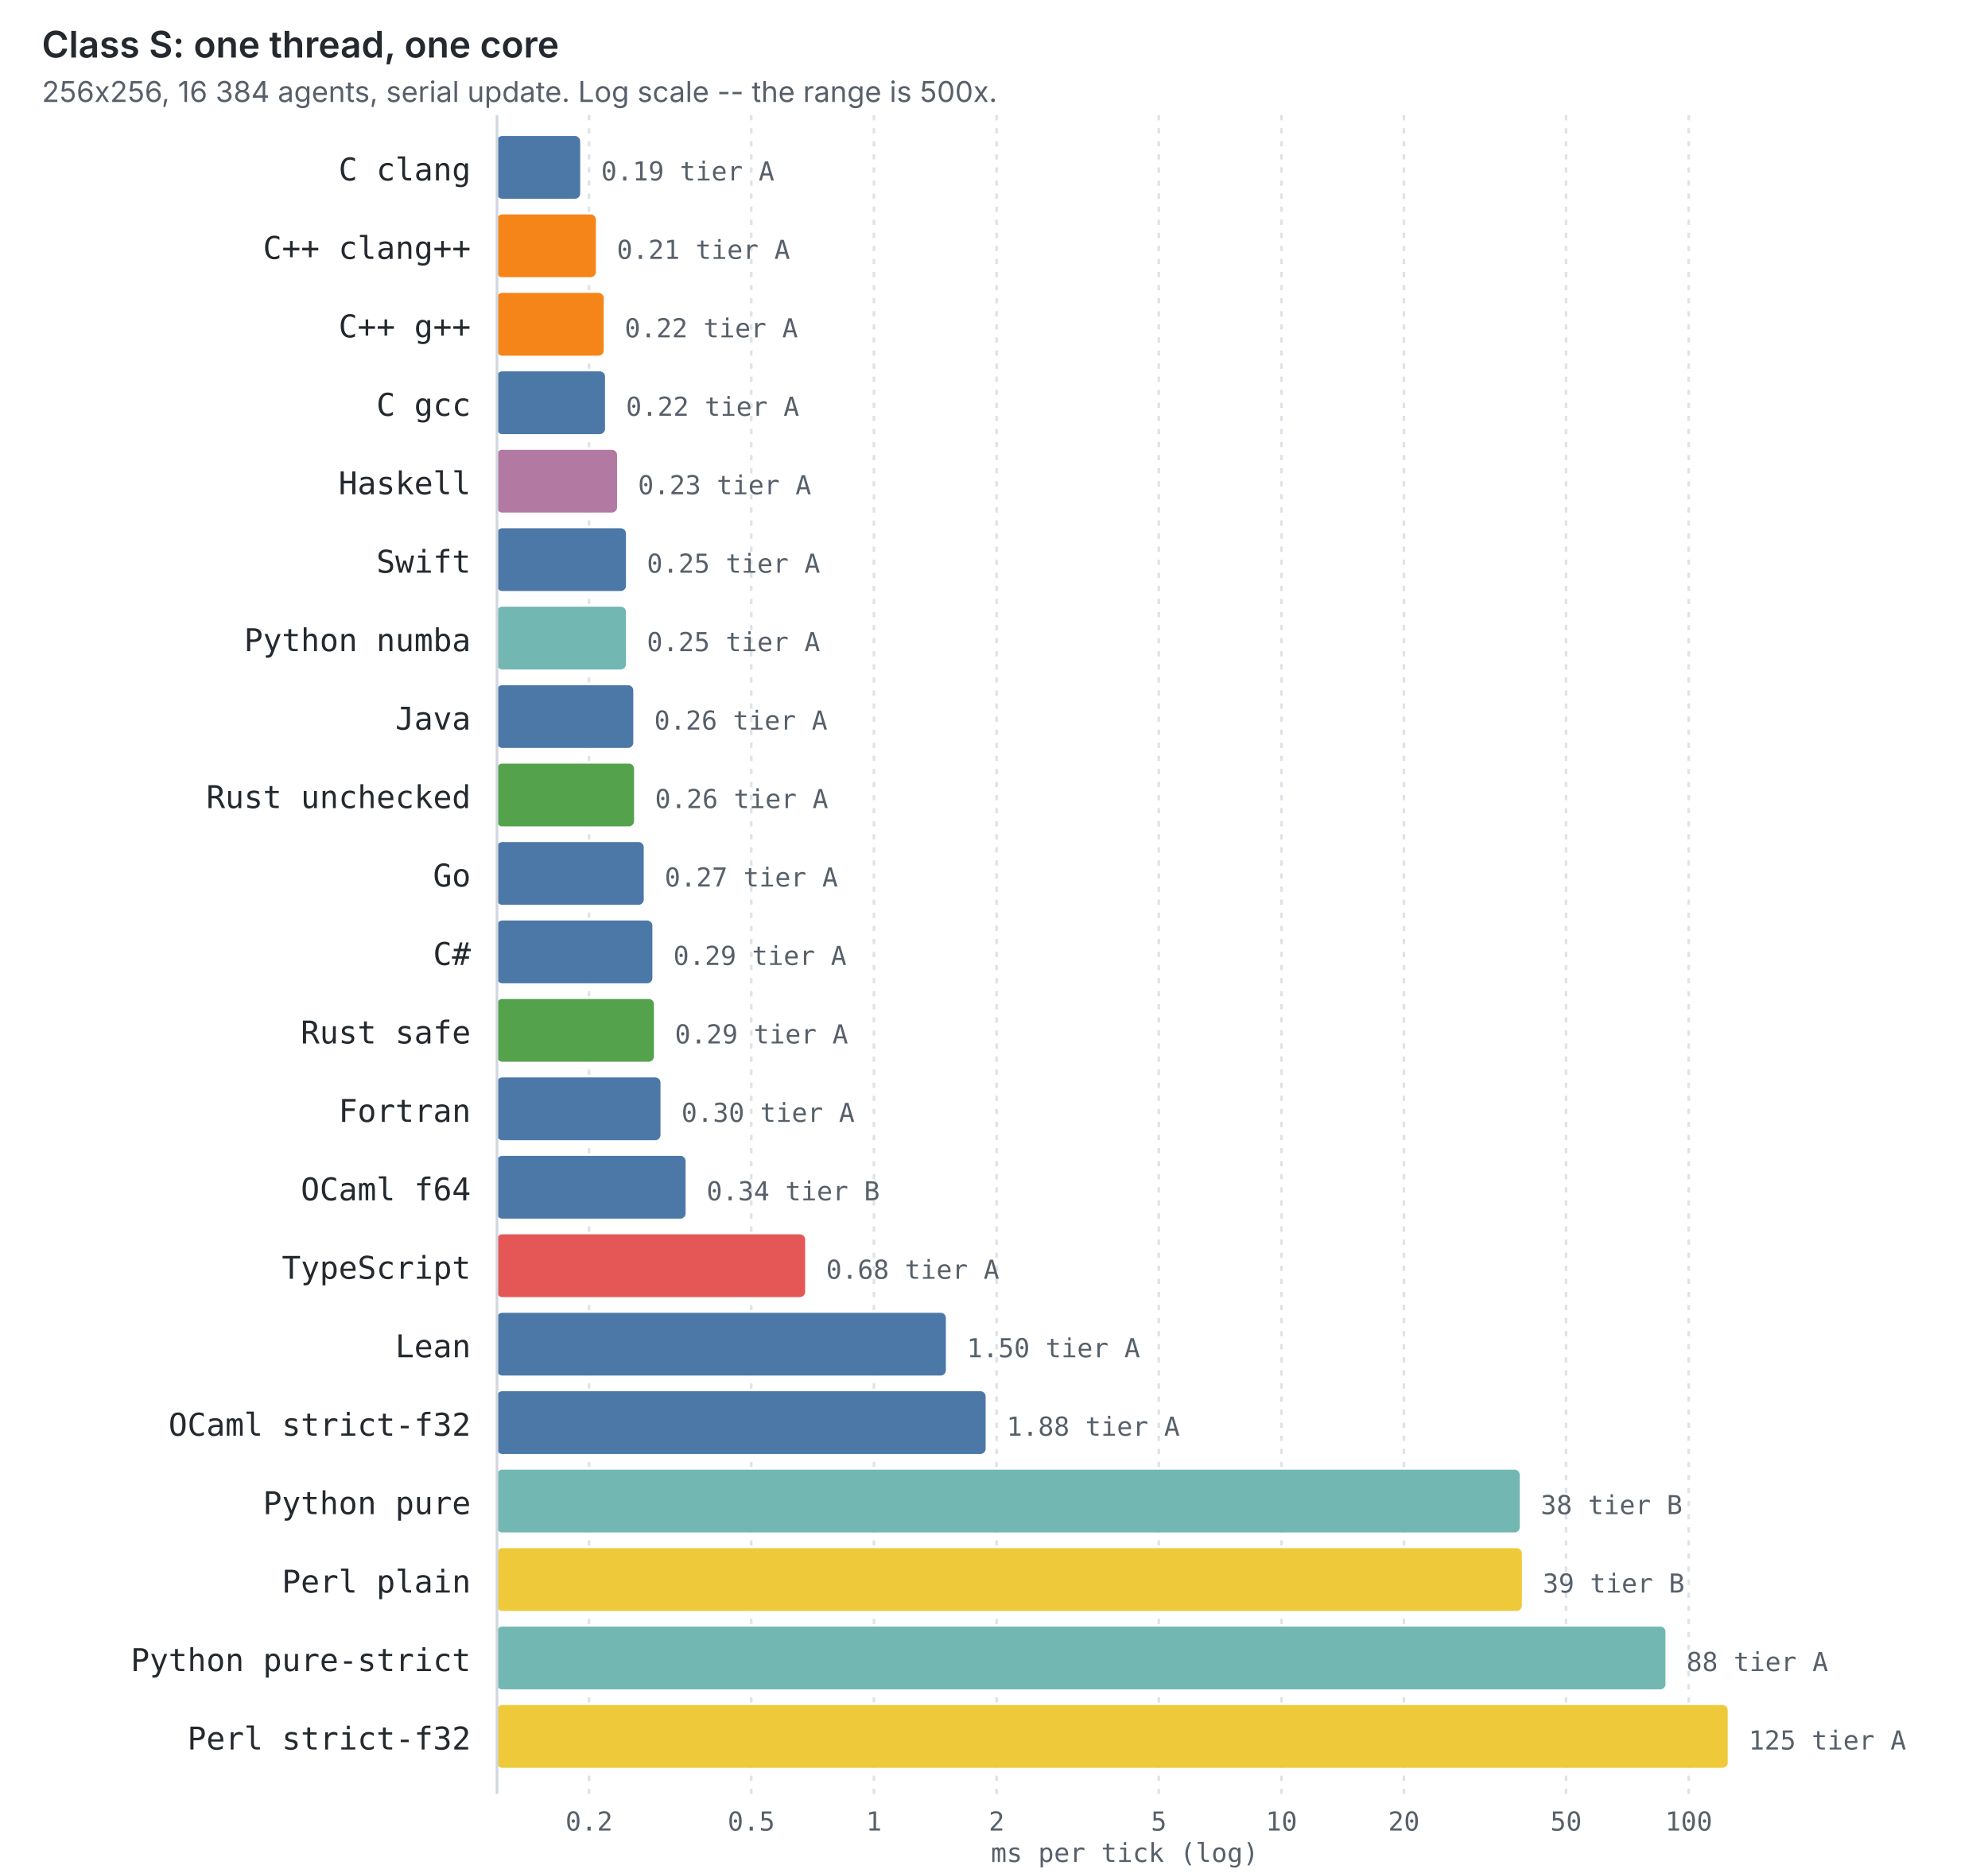
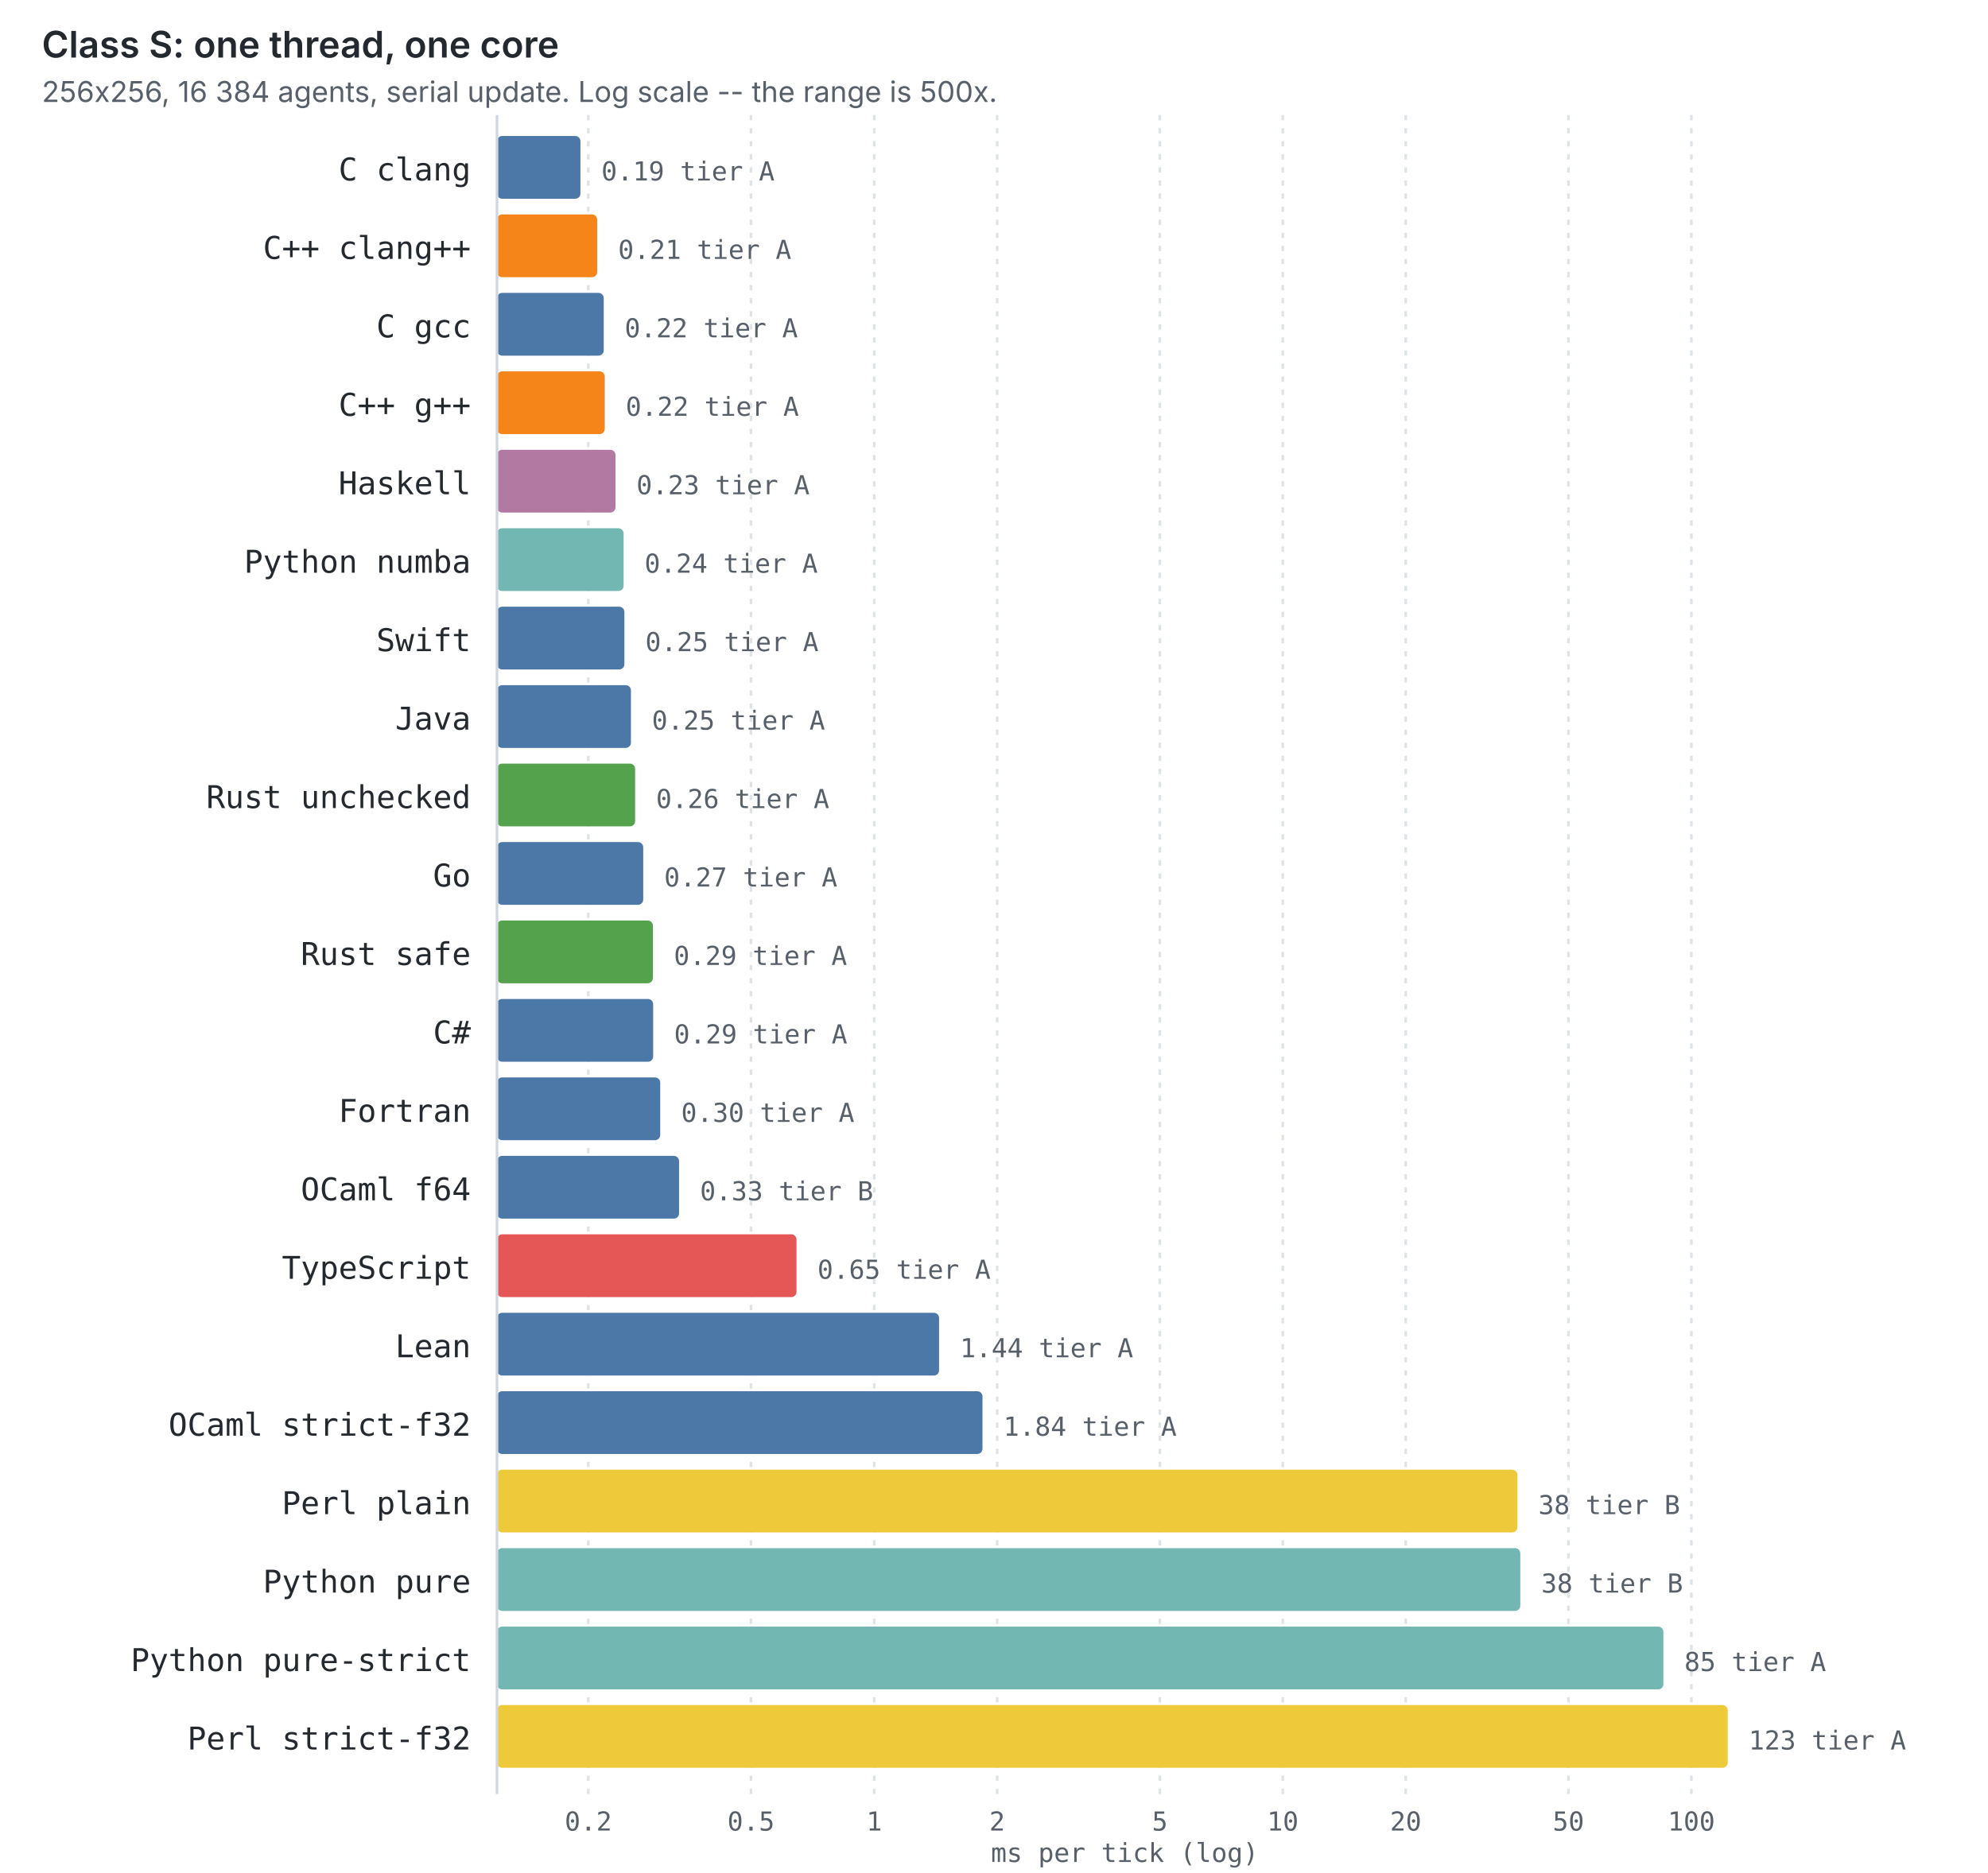
<svg xmlns="http://www.w3.org/2000/svg" viewBox="0 0 760 716" width="760" height="716" role="img" aria-label="Class S: one thread, one core">
  <style>
    .bg    { fill: none; }
    .lbl   { fill: #24292f; font: 12px ui-monospace, "SF Mono", Menlo, monospace; }
    .lbl-s { fill: #57606a; font: 10px ui-monospace, "SF Mono", Menlo, monospace; }
    .ttl   { fill: #24292f; font: 600 14px -apple-system, "Segoe UI", sans-serif; }
    .sub   { fill: #57606a; font: 11px -apple-system, "Segoe UI", sans-serif; }
    .axis  { stroke: #d0d7de; stroke-width: 1; }
    .grid  { stroke: #d0d7de; stroke-width: 1; stroke-dasharray: 2 3; opacity: .7; }
    @media (prefers-color-scheme: dark) {
      .lbl   { fill: #e6edf3; }
      .lbl-s { fill: #9198a1; }
      .ttl   { fill: #e6edf3; }
      .sub   { fill: #9198a1; }
      .axis  { stroke: #3d444d; }
      .grid  { stroke: #3d444d; }
    }
  </style>
  <text x="16" y="22" class="ttl">Class S: one thread, one core</text>
  <text x="16" y="39" class="sub">256x256, 16 384 agents, serial update. Log scale -- the range is 500x.</text>
-   <line x1="225.2" y1="44" x2="225.2" y2="686" class="grid" />
-   <text x="225.2" y="700" class="lbl-s" text-anchor="middle">0.2</text>
-   <line x1="287.2" y1="44" x2="287.2" y2="686" class="grid" />
-   <text x="287.2" y="700" class="lbl-s" text-anchor="middle">0.5</text>
-   <line x1="334.1" y1="44" x2="334.1" y2="686" class="grid" />
-   <text x="334.1" y="700" class="lbl-s" text-anchor="middle">1</text>
-   <line x1="381.0" y1="44" x2="381.0" y2="686" class="grid" />
-   <text x="381.0" y="700" class="lbl-s" text-anchor="middle">2</text>
-   <line x1="443.0" y1="44" x2="443.0" y2="686" class="grid" />
-   <text x="443.0" y="700" class="lbl-s" text-anchor="middle">5</text>
-   <line x1="489.9" y1="44" x2="489.9" y2="686" class="grid" />
-   <text x="489.9" y="700" class="lbl-s" text-anchor="middle">10</text>
-   <line x1="536.7" y1="44" x2="536.7" y2="686" class="grid" />
-   <text x="536.7" y="700" class="lbl-s" text-anchor="middle">20</text>
-   <line x1="598.7" y1="44" x2="598.7" y2="686" class="grid" />
-   <text x="598.7" y="700" class="lbl-s" text-anchor="middle">50</text>
-   <line x1="645.6" y1="44" x2="645.6" y2="686" class="grid" />
-   <text x="645.6" y="700" class="lbl-s" text-anchor="middle">100</text>
+   <line x1="224.9" y1="44" x2="224.9" y2="686" class="grid" />
+   <text x="224.9" y="700" class="lbl-s" text-anchor="middle">0.2</text>
+   <line x1="287.1" y1="44" x2="287.1" y2="686" class="grid" />
+   <text x="287.1" y="700" class="lbl-s" text-anchor="middle">0.5</text>
+   <line x1="334.2" y1="44" x2="334.2" y2="686" class="grid" />
+   <text x="334.2" y="700" class="lbl-s" text-anchor="middle">1</text>
+   <line x1="381.2" y1="44" x2="381.2" y2="686" class="grid" />
+   <text x="381.2" y="700" class="lbl-s" text-anchor="middle">2</text>
+   <line x1="443.4" y1="44" x2="443.4" y2="686" class="grid" />
+   <text x="443.4" y="700" class="lbl-s" text-anchor="middle">5</text>
+   <line x1="490.4" y1="44" x2="490.4" y2="686" class="grid" />
+   <text x="490.4" y="700" class="lbl-s" text-anchor="middle">10</text>
+   <line x1="537.4" y1="44" x2="537.4" y2="686" class="grid" />
+   <text x="537.4" y="700" class="lbl-s" text-anchor="middle">20</text>
+   <line x1="599.6" y1="44" x2="599.6" y2="686" class="grid" />
+   <text x="599.6" y="700" class="lbl-s" text-anchor="middle">50</text>
+   <line x1="646.6" y1="44" x2="646.6" y2="686" class="grid" />
+   <text x="646.6" y="700" class="lbl-s" text-anchor="middle">100</text>
  <text x="430" y="712" class="lbl-s" text-anchor="middle">ms per tick (log)</text>
  <text x="180" y="69" class="lbl" text-anchor="end">C clang</text>
-   <rect x="190" y="52" width="31.8" height="24" rx="2" fill="#4c78a8" />
-   <text x="229.8" y="69" class="lbl-s">0.19  tier A</text>
+   <rect x="190" y="52" width="31.9" height="24" rx="2" fill="#4c78a8" />
+   <text x="229.9" y="69" class="lbl-s">0.19  tier A</text>
  <text x="180" y="99" class="lbl" text-anchor="end">C++ clang++</text>
-   <rect x="190" y="82" width="37.8" height="24" rx="2" fill="#f58518" />
-   <text x="235.8" y="99" class="lbl-s">0.21  tier A</text>
-   <text x="180" y="129" class="lbl" text-anchor="end">C++ g++</text>
-   <rect x="190" y="112" width="40.8" height="24" rx="2" fill="#f58518" />
+   <rect x="190" y="82" width="38.3" height="24" rx="2" fill="#f58518" />
+   <text x="236.3" y="99" class="lbl-s">0.21  tier A</text>
+   <text x="180" y="129" class="lbl" text-anchor="end">C gcc</text>
+   <rect x="190" y="112" width="40.8" height="24" rx="2" fill="#4c78a8" />
  <text x="238.8" y="129" class="lbl-s">0.22  tier A</text>
-   <text x="180" y="159" class="lbl" text-anchor="end">C gcc</text>
-   <rect x="190" y="142" width="41.3" height="24" rx="2" fill="#4c78a8" />
-   <text x="239.3" y="159" class="lbl-s">0.22  tier A</text>
+   <text x="180" y="159" class="lbl" text-anchor="end">C++ g++</text>
+   <rect x="190" y="142" width="41.2" height="24" rx="2" fill="#f58518" />
+   <text x="239.2" y="159" class="lbl-s">0.22  tier A</text>
  <text x="180" y="189" class="lbl" text-anchor="end">Haskell</text>
-   <rect x="190" y="172" width="45.9" height="24" rx="2" fill="#b279a2" />
-   <text x="243.9" y="189" class="lbl-s">0.23  tier A</text>
-   <text x="180" y="219" class="lbl" text-anchor="end">Swift</text>
-   <rect x="190" y="202" width="49.3" height="24" rx="2" fill="#4c78a8" />
-   <text x="247.3" y="219" class="lbl-s">0.25  tier A</text>
-   <text x="180" y="249" class="lbl" text-anchor="end">Python numba</text>
-   <rect x="190" y="232" width="49.3" height="24" rx="2" fill="#72b7b2" />
-   <text x="247.3" y="249" class="lbl-s">0.25  tier A</text>
+   <rect x="190" y="172" width="45.3" height="24" rx="2" fill="#b279a2" />
+   <text x="243.3" y="189" class="lbl-s">0.23  tier A</text>
+   <text x="180" y="219" class="lbl" text-anchor="end">Python numba</text>
+   <rect x="190" y="202" width="48.4" height="24" rx="2" fill="#72b7b2" />
+   <text x="246.4" y="219" class="lbl-s">0.24  tier A</text>
+   <text x="180" y="249" class="lbl" text-anchor="end">Swift</text>
+   <rect x="190" y="232" width="48.7" height="24" rx="2" fill="#4c78a8" />
+   <text x="246.7" y="249" class="lbl-s">0.25  tier A</text>
  <text x="180" y="279" class="lbl" text-anchor="end">Java</text>
-   <rect x="190" y="262" width="52.1" height="24" rx="2" fill="#4c78a8" />
-   <text x="250.1" y="279" class="lbl-s">0.26  tier A</text>
+   <rect x="190" y="262" width="51.2" height="24" rx="2" fill="#4c78a8" />
+   <text x="249.2" y="279" class="lbl-s">0.25  tier A</text>
  <text x="180" y="309" class="lbl" text-anchor="end">Rust unchecked</text>
-   <rect x="190" y="292" width="52.4" height="24" rx="2" fill="#54a24b" />
-   <text x="250.4" y="309" class="lbl-s">0.26  tier A</text>
+   <rect x="190" y="292" width="52.8" height="24" rx="2" fill="#54a24b" />
+   <text x="250.8" y="309" class="lbl-s">0.26  tier A</text>
  <text x="180" y="339" class="lbl" text-anchor="end">Go</text>
-   <rect x="190" y="322" width="56.1" height="24" rx="2" fill="#4c78a8" />
-   <text x="254.1" y="339" class="lbl-s">0.27  tier A</text>
-   <text x="180" y="369" class="lbl" text-anchor="end">C#</text>
-   <rect x="190" y="352" width="59.4" height="24" rx="2" fill="#4c78a8" />
-   <text x="257.4" y="369" class="lbl-s">0.29  tier A</text>
-   <text x="180" y="399" class="lbl" text-anchor="end">Rust safe</text>
-   <rect x="190" y="382" width="60.0" height="24" rx="2" fill="#54a24b" />
-   <text x="258.0" y="399" class="lbl-s">0.29  tier A</text>
+   <rect x="190" y="322" width="55.9" height="24" rx="2" fill="#4c78a8" />
+   <text x="253.9" y="339" class="lbl-s">0.27  tier A</text>
+   <text x="180" y="369" class="lbl" text-anchor="end">Rust safe</text>
+   <rect x="190" y="352" width="59.6" height="24" rx="2" fill="#54a24b" />
+   <text x="257.6" y="369" class="lbl-s">0.29  tier A</text>
+   <text x="180" y="399" class="lbl" text-anchor="end">C#</text>
+   <rect x="190" y="382" width="59.7" height="24" rx="2" fill="#4c78a8" />
+   <text x="257.7" y="399" class="lbl-s">0.29  tier A</text>
  <text x="180" y="429" class="lbl" text-anchor="end">Fortran</text>
-   <rect x="190" y="412" width="62.5" height="24" rx="2" fill="#4c78a8" />
-   <text x="260.5" y="429" class="lbl-s">0.30  tier A</text>
+   <rect x="190" y="412" width="62.4" height="24" rx="2" fill="#4c78a8" />
+   <text x="260.4" y="429" class="lbl-s">0.30  tier A</text>
  <text x="180" y="459" class="lbl" text-anchor="end">OCaml f64</text>
-   <rect x="190" y="442" width="72.1" height="24" rx="2" fill="#4c78a8" />
-   <text x="270.1" y="459" class="lbl-s">0.34  tier B</text>
+   <rect x="190" y="442" width="69.6" height="24" rx="2" fill="#4c78a8" />
+   <text x="267.6" y="459" class="lbl-s">0.33  tier B</text>
  <text x="180" y="489" class="lbl" text-anchor="end">TypeScript</text>
-   <rect x="190" y="472" width="117.8" height="24" rx="2" fill="#e45756" />
-   <text x="315.8" y="489" class="lbl-s">0.68  tier A</text>
+   <rect x="190" y="472" width="114.5" height="24" rx="2" fill="#e45756" />
+   <text x="312.5" y="489" class="lbl-s">0.65  tier A</text>
  <text x="180" y="519" class="lbl" text-anchor="end">Lean</text>
-   <rect x="190" y="502" width="171.6" height="24" rx="2" fill="#4c78a8" />
-   <text x="369.6" y="519" class="lbl-s">1.50  tier A</text>
+   <rect x="190" y="502" width="169.0" height="24" rx="2" fill="#4c78a8" />
+   <text x="367.0" y="519" class="lbl-s">1.44  tier A</text>
  <text x="180" y="549" class="lbl" text-anchor="end">OCaml strict-f32</text>
-   <rect x="190" y="532" width="186.8" height="24" rx="2" fill="#4c78a8" />
-   <text x="384.8" y="549" class="lbl-s">1.88  tier A</text>
-   <text x="180" y="579" class="lbl" text-anchor="end">Python pure</text>
-   <rect x="190" y="562" width="391.0" height="24" rx="2" fill="#72b7b2" />
-   <text x="589.0" y="579" class="lbl-s">38  tier B</text>
-   <text x="180" y="609" class="lbl" text-anchor="end">Perl plain</text>
-   <rect x="190" y="592" width="391.8" height="24" rx="2" fill="#eeca3b" />
-   <text x="589.8" y="609" class="lbl-s">39  tier B</text>
+   <rect x="190" y="532" width="185.6" height="24" rx="2" fill="#4c78a8" />
+   <text x="383.6" y="549" class="lbl-s">1.84  tier A</text>
+   <text x="180" y="579" class="lbl" text-anchor="end">Perl plain</text>
+   <rect x="190" y="562" width="390.1" height="24" rx="2" fill="#eeca3b" />
+   <text x="588.1" y="579" class="lbl-s">38  tier B</text>
+   <text x="180" y="609" class="lbl" text-anchor="end">Python pure</text>
+   <rect x="190" y="592" width="391.2" height="24" rx="2" fill="#72b7b2" />
+   <text x="589.2" y="609" class="lbl-s">38  tier B</text>
  <text x="180" y="639" class="lbl" text-anchor="end">Python pure-strict</text>
-   <rect x="190" y="622" width="446.7" height="24" rx="2" fill="#72b7b2" />
-   <text x="644.7" y="639" class="lbl-s">88  tier A</text>
+   <rect x="190" y="622" width="445.9" height="24" rx="2" fill="#72b7b2" />
+   <text x="643.9" y="639" class="lbl-s">85  tier A</text>
  <text x="180" y="669" class="lbl" text-anchor="end">Perl strict-f32</text>
  <rect x="190" y="652" width="470.5" height="24" rx="2" fill="#eeca3b" />
-   <text x="668.5" y="669" class="lbl-s">125  tier A</text>
+   <text x="668.5" y="669" class="lbl-s">123  tier A</text>
  <line x1="190" y1="44" x2="190" y2="686" class="axis" />
</svg>
